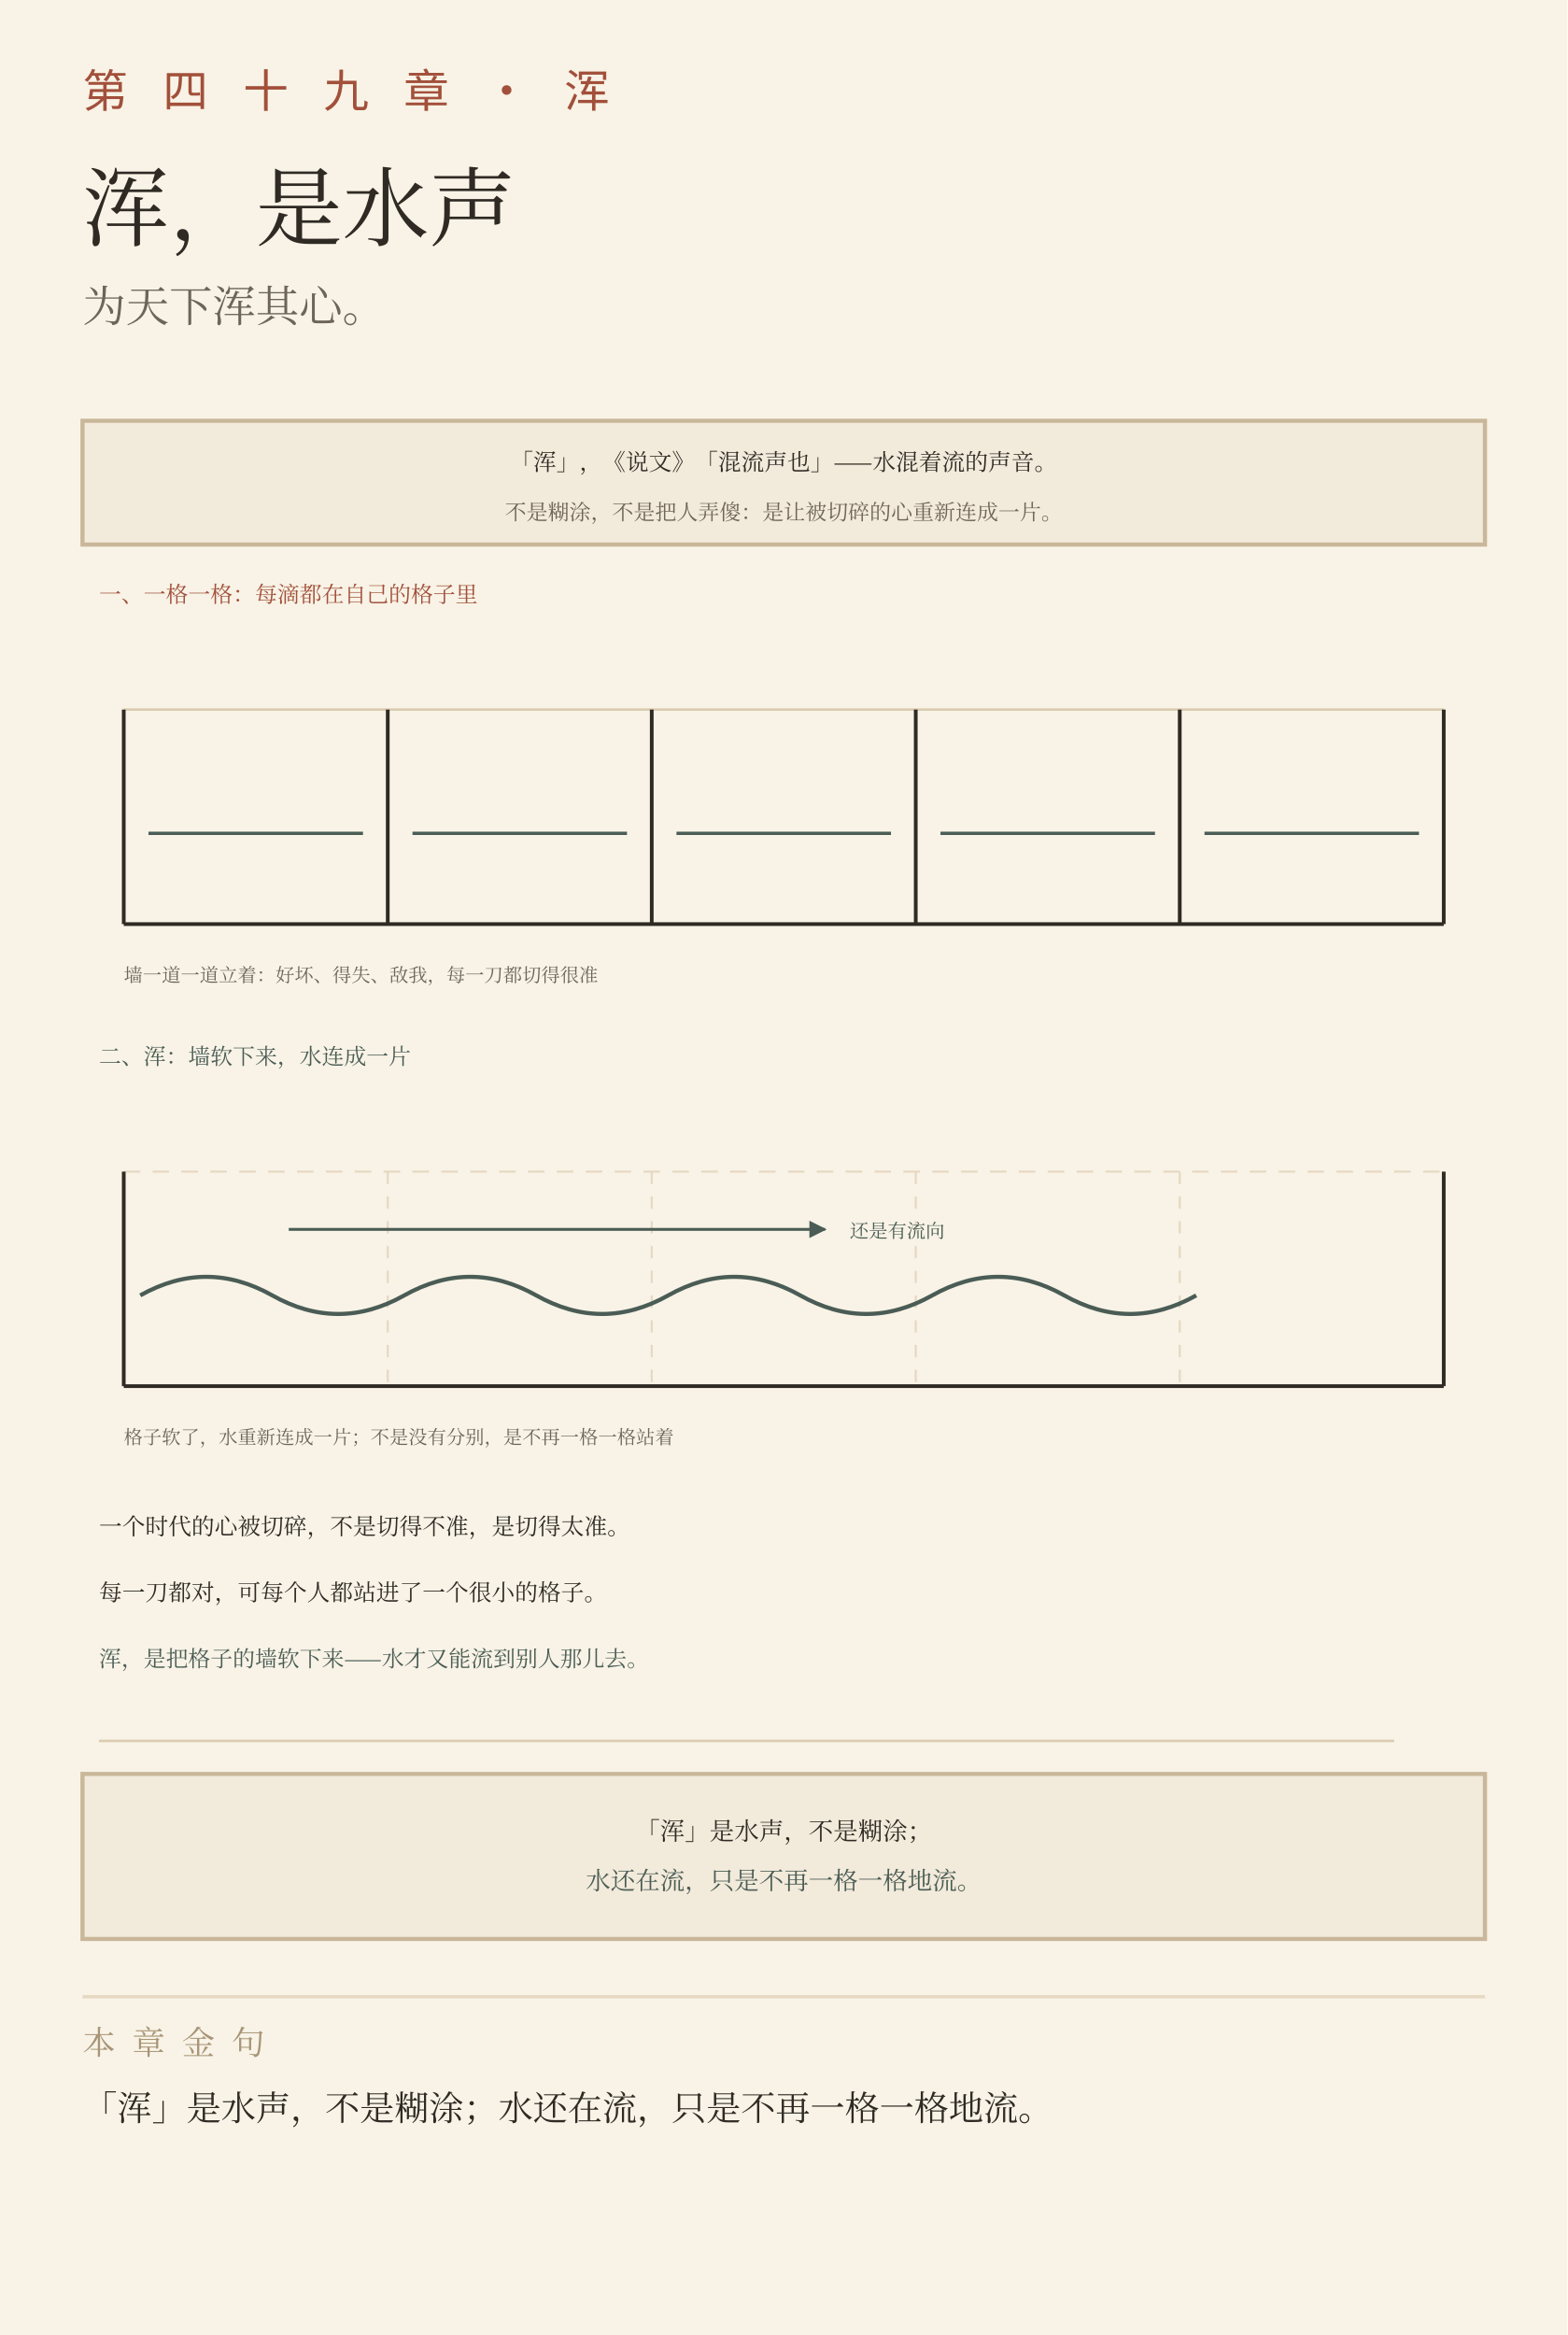
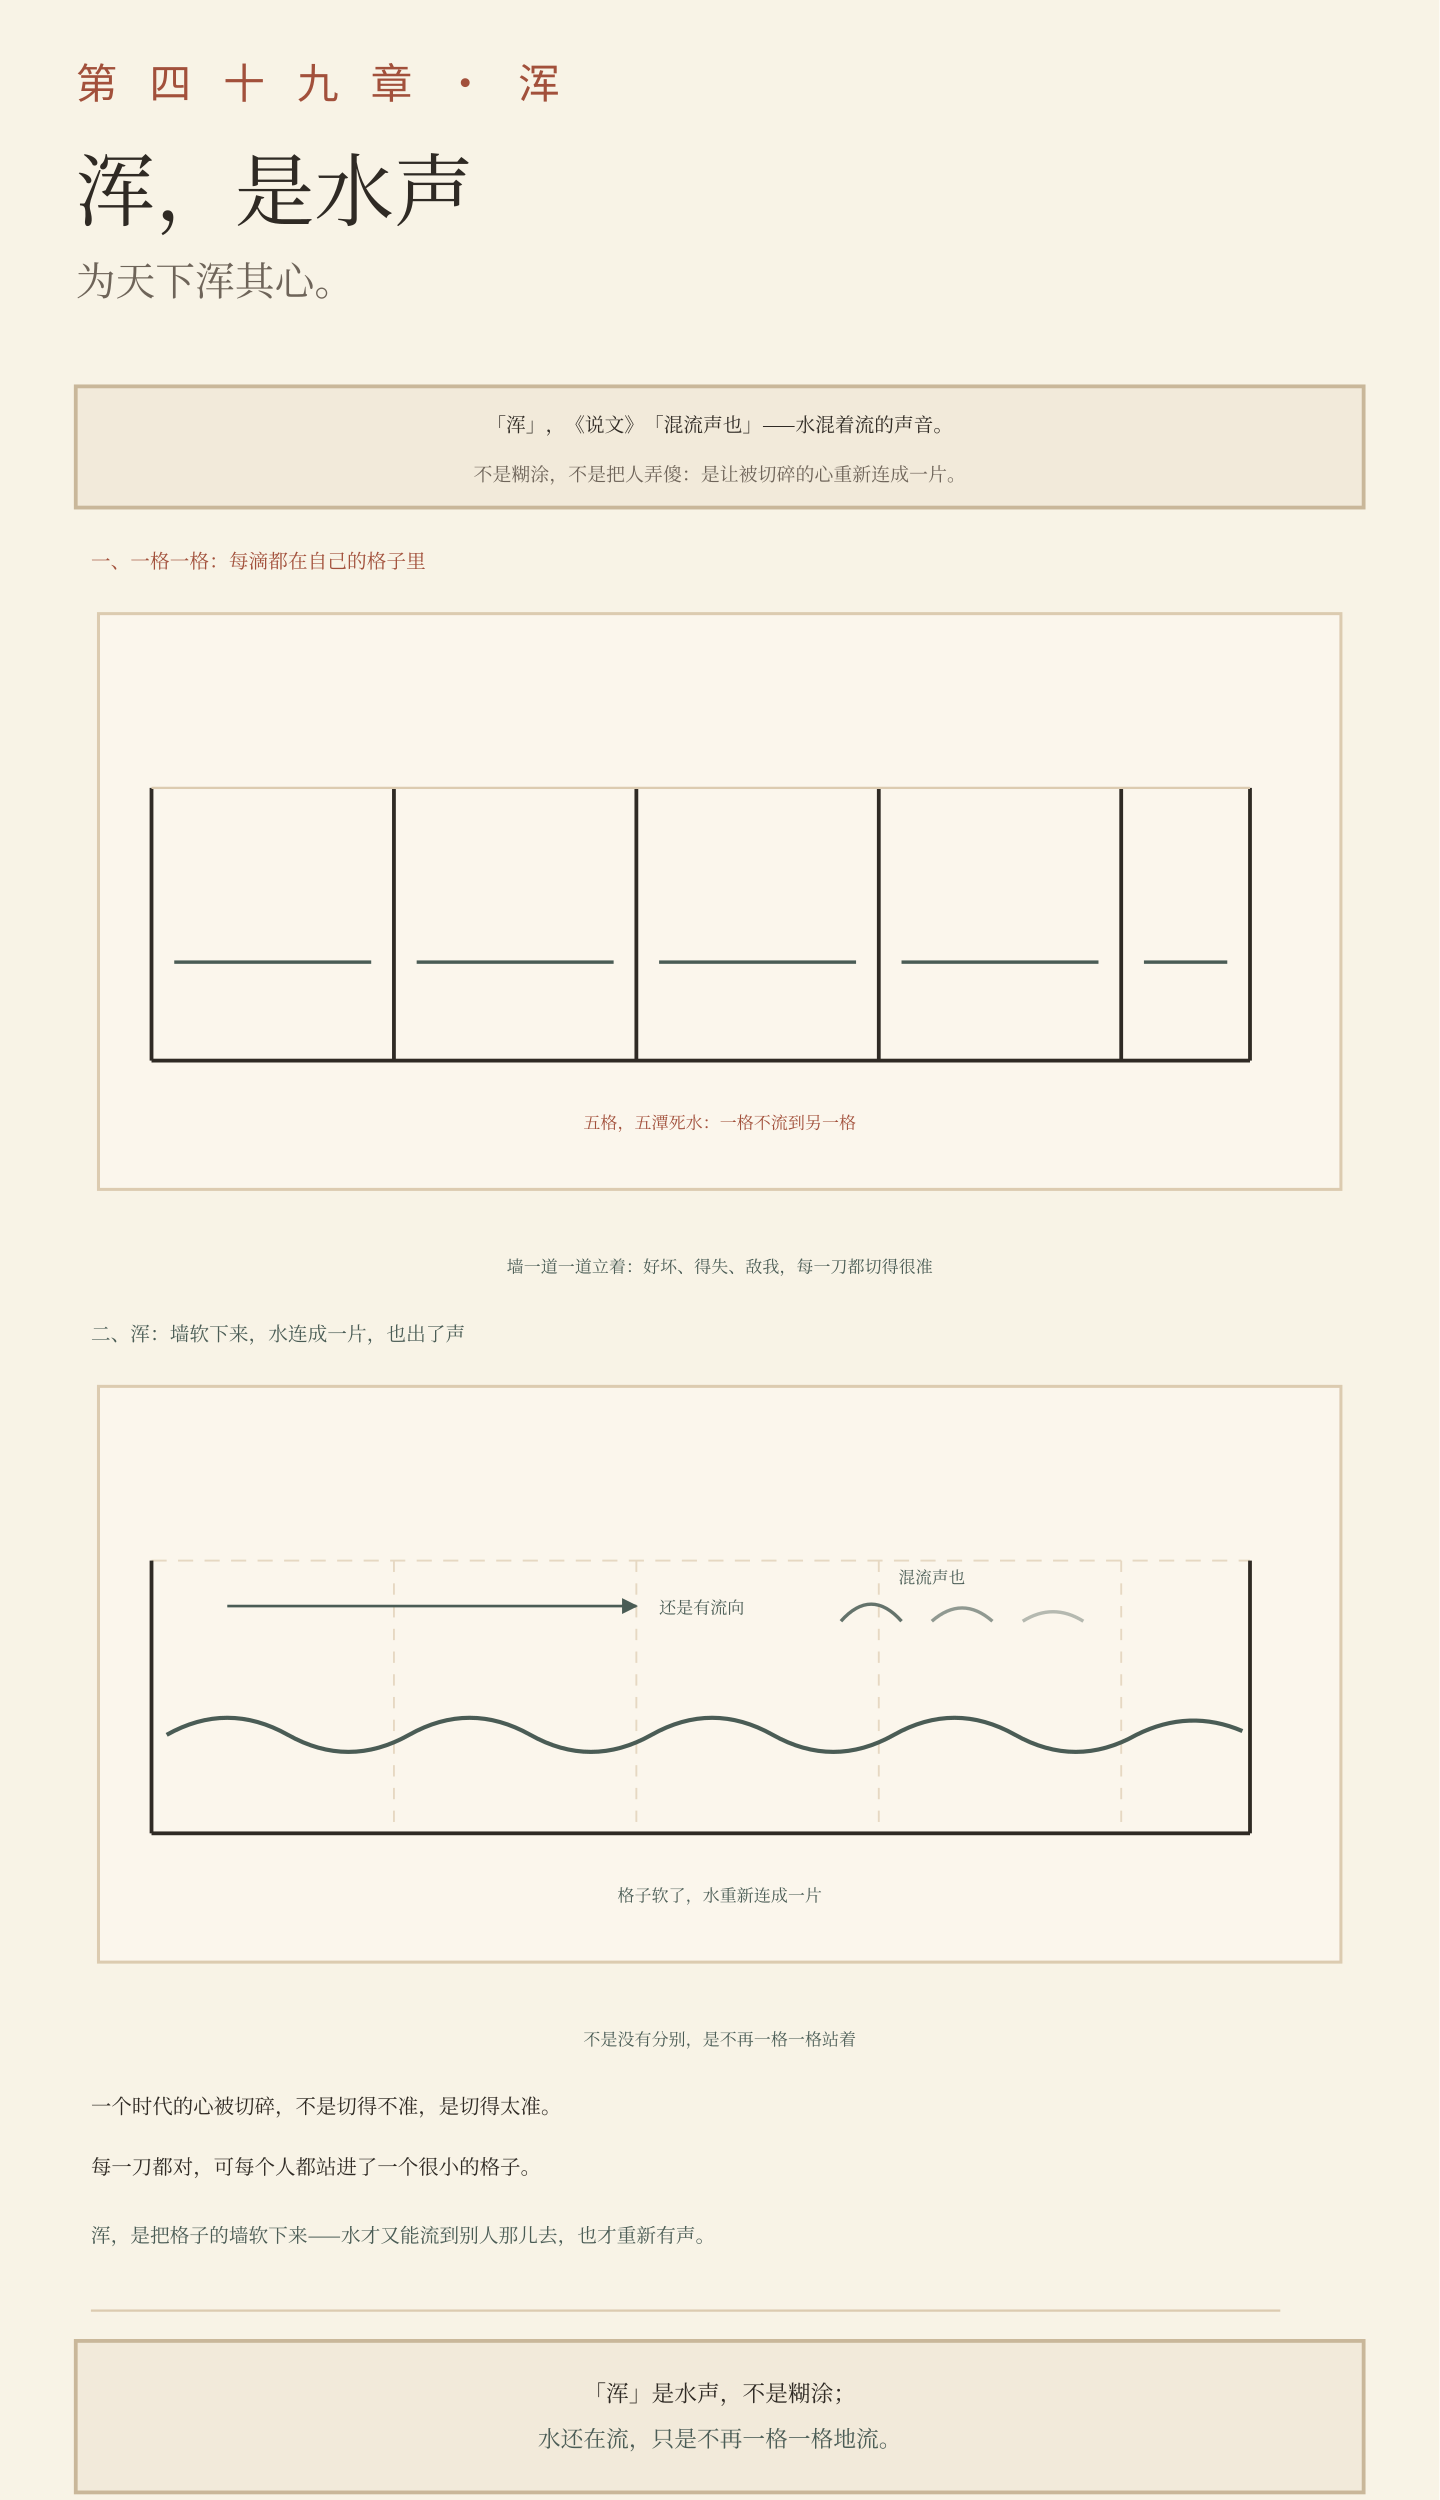
- <svg xmlns="http://www.w3.org/2000/svg" viewBox="0 0 380 566" role="img" aria-label="浑是水混着流的声音：水还在流，只是不再一格一格地流" font-family="'Noto Serif CJK SC','Noto Serif SC','Songti SC',serif">
+ <svg xmlns="http://www.w3.org/2000/svg" viewBox="0 0 380 660" role="img" aria-label="浑是水混着流的声音：水还在流，只是不再一格一格地流" font-family="'Noto Serif CJK SC','Noto Serif SC','Songti SC',serif">
  <defs>
    <marker id="arr" viewBox="0 0 10 10" refX="9" refY="5" markerWidth="6" markerHeight="6" orient="auto">
      <path d="M0 0 L10 5 L0 10 z" fill="#6E6459" />
    </marker>
    <marker id="arr2" viewBox="0 0 10 10" refX="9" refY="5" markerWidth="6" markerHeight="6" orient="auto">
      <path d="M0 0 L10 5 L0 10 z" fill="#4A5C55" />
    </marker>
    <marker id="arrL" viewBox="0 0 10 10" refX="1" refY="5" markerWidth="6" markerHeight="6" orient="auto">
      <path d="M10 0 L0 5 L10 10 z" fill="#4A5C55" />
    </marker>
    <marker id="arrS" viewBox="0 0 10 10" refX="9" refY="5" markerWidth="6" markerHeight="6" orient="auto">
      <path d="M0 0 L10 5 L0 10 z" fill="#A2503B" />
    </marker>
  </defs>
-   <rect x="0" y="0" width="380" height="566" fill="#F8F3E6" />
+   <rect x="0" y="0" width="380" height="660" fill="#F8F3E6" />
  <text x="20" y="26" font-size="11" fill="#A2503B" font-family="'Noto Sans CJK SC','Noto Sans SC',sans-serif" letter-spacing="3">第 四 十 九 章 · 浑</text>
  <text x="20" y="58" font-size="21" fill="#2F2A24">浑，是水声</text>
  <text x="20" y="78" font-size="10.5" fill="#6E6459">为天下浑其心。</text>
-   <rect x="20" y="102" width="340" height="30" fill="#F2EADA" stroke="#C9B79A" stroke-width="1.0" />
-   <text x="190" y="114" font-size="5.6" fill="#2F2A24" text-anchor="middle">「浑」，《说文》「混流声也」——水混着流的声音。</text>
-   <text x="190" y="126" font-size="5.2" fill="#6E6459" text-anchor="middle">不是糊涂，不是把人弄傻：是让被切碎的心重新连成一片。</text>
-   <text x="24" y="146" font-size="5.4" fill="#A2503B">一、一格一格：每滴都在自己的格子里</text>
-   <line x1="30" y1="224" x2="350" y2="224" stroke="#2F2A24" stroke-width="0.9" />
-   <line x1="30" y1="172" x2="350" y2="172" stroke="#DCCBB0" stroke-width="0.6" />
-   <line x1="30" y1="172" x2="30" y2="224" stroke="#2F2A24" stroke-width="0.9" />
-   <line x1="94" y1="172" x2="94" y2="224" stroke="#2F2A24" stroke-width="0.9" />
-   <line x1="158" y1="172" x2="158" y2="224" stroke="#2F2A24" stroke-width="0.9" />
-   <line x1="222" y1="172" x2="222" y2="224" stroke="#2F2A24" stroke-width="0.9" />
-   <line x1="286" y1="172" x2="286" y2="224" stroke="#2F2A24" stroke-width="0.9" />
-   <line x1="350" y1="172" x2="350" y2="224" stroke="#2F2A24" stroke-width="0.9" />
-   <line x1="36" y1="202" x2="88" y2="202" stroke="#4A5C55" stroke-width="0.8" />
-   <line x1="100" y1="202" x2="152" y2="202" stroke="#4A5C55" stroke-width="0.8" />
-   <line x1="164" y1="202" x2="216" y2="202" stroke="#4A5C55" stroke-width="0.8" />
-   <line x1="228" y1="202" x2="280" y2="202" stroke="#4A5C55" stroke-width="0.8" />
-   <line x1="292" y1="202" x2="344" y2="202" stroke="#4A5C55" stroke-width="0.8" />
-   <text x="30" y="238" font-size="4.6" fill="#6E6459">墙一道一道立着：好坏、得失、敌我，每一刀都切得很准</text>
-   <text x="24" y="258" font-size="5.4" fill="#4A5C55">二、浑：墙软下来，水连成一片</text>
-   <line x1="30" y1="336" x2="350" y2="336" stroke="#2F2A24" stroke-width="0.9" />
-   <line x1="30" y1="284" x2="350" y2="284" stroke="#E6D8C2" stroke-width="0.5" stroke-dasharray="4 3" />
-   <line x1="30" y1="284" x2="30" y2="336" stroke="#2F2A24" stroke-width="0.9" />
-   <line x1="350" y1="284" x2="350" y2="336" stroke="#2F2A24" stroke-width="0.9" />
-   <line x1="94" y1="284" x2="94" y2="336" stroke="#E6D8C2" stroke-width="0.5" stroke-dasharray="3 3" />
-   <line x1="158" y1="284" x2="158" y2="336" stroke="#E6D8C2" stroke-width="0.5" stroke-dasharray="3 3" />
-   <line x1="222" y1="284" x2="222" y2="336" stroke="#E6D8C2" stroke-width="0.5" stroke-dasharray="3 3" />
-   <line x1="286" y1="284" x2="286" y2="336" stroke="#E6D8C2" stroke-width="0.5" stroke-dasharray="3 3" />
-   <path d="M34,314 q16,-9 32,0 q16,9 32,0 q16,-9 32,0 q16,9 32,0 q16,-9 32,0 q16,9 32,0 q16,-9 32,0 q16,9 32,0" fill="none" stroke="#4A5C55" stroke-width="1" />
-   <line x1="70" y1="298" x2="200" y2="298" stroke="#4A5C55" stroke-width="0.7" marker-end="url(#arr2)" />
-   <text x="206" y="300" font-size="4.6" fill="#4A5C55">还是有流向</text>
-   <text x="30" y="350" font-size="4.6" fill="#6E6459">格子软了，水重新连成一片；不是没有分别，是不再一格一格站着</text>
-   <text x="24" y="372" font-size="5.6" fill="#2F2A24">一个时代的心被切碎，不是切得不准，是切得太准。</text>
-   <text x="24" y="388" font-size="5.6" fill="#2F2A24">每一刀都对，可每个人都站进了一个很小的格子。</text>
-   <text x="24" y="404" font-size="5.4" fill="#4A5C55">浑，是把格子的墙软下来——水才又能流到别人那儿去。</text>
-   <line x1="24" y1="422" x2="338" y2="422" stroke="#DCCBB0" stroke-width="0.6" />
-   <rect x="20" y="430" width="340" height="40" fill="#F2EADA" stroke="#C9B79A" stroke-width="1.0" />
-   <text x="190" y="446" font-size="6.0" fill="#2F2A24" text-anchor="middle">「浑」是水声，不是糊涂；</text>
-   <text x="190" y="458" font-size="6.0" fill="#4A5C55" text-anchor="middle">水还在流，只是不再一格一格地流。</text>
-   <line x1="20" y1="484" x2="360" y2="484" stroke="#E6D8C2" stroke-width="0.8" />
-   <text x="20" y="498" font-size="8.0" fill="#A89577" letter-spacing="1">本 章 金 句</text>
-   <text x="20" y="514" font-size="8.4" fill="#2F2A24">「浑」是水声，不是糊涂；水还在流，只是不再一格一格地流。</text>
+   <rect x="20" y="102" width="340" height="32" fill="#F2EADA" stroke="#C9B79A" stroke-width="1.0" />
+   <text x="190" y="114" font-size="5.2" fill="#2F2A24" text-anchor="middle">「浑」，《说文》「混流声也」——水混着流的声音。</text>
+   <text x="190" y="127" font-size="5.0" fill="#6E6459" text-anchor="middle">不是糊涂，不是把人弄傻：是让被切碎的心重新连成一片。</text>
+   <text x="24" y="150" font-size="5.2" fill="#A2503B">一、一格一格：每滴都在自己的格子里</text>
+   <rect x="26" y="162" width="328" height="152" fill="#FBF6EC" stroke="#DCCBB0" stroke-width="0.8" />
+   <line x1="40" y1="208" x2="40" y2="280" stroke="#2F2A24" stroke-width="1" />
+   <line x1="104" y1="208" x2="104" y2="280" stroke="#2F2A24" stroke-width="1" />
+   <line x1="168" y1="208" x2="168" y2="280" stroke="#2F2A24" stroke-width="1" />
+   <line x1="232" y1="208" x2="232" y2="280" stroke="#2F2A24" stroke-width="1" />
+   <line x1="296" y1="208" x2="296" y2="280" stroke="#2F2A24" stroke-width="1" />
+   <line x1="330" y1="208" x2="330" y2="280" stroke="#2F2A24" stroke-width="1" />
+   <line x1="40" y1="208" x2="330" y2="208" stroke="#DCCBB0" stroke-width="0.6" />
+   <line x1="40" y1="280" x2="330" y2="280" stroke="#2F2A24" stroke-width="1" />
+   <line x1="46" y1="254" x2="98" y2="254" stroke="#4A5C55" stroke-width="0.9" />
+   <line x1="110" y1="254" x2="162" y2="254" stroke="#4A5C55" stroke-width="0.9" />
+   <line x1="174" y1="254" x2="226" y2="254" stroke="#4A5C55" stroke-width="0.9" />
+   <line x1="238" y1="254" x2="290" y2="254" stroke="#4A5C55" stroke-width="0.9" />
+   <line x1="302" y1="254" x2="324" y2="254" stroke="#4A5C55" stroke-width="0.9" />
+   <text x="190" y="298" font-size="4.5" fill="#A2503B" text-anchor="middle">五格，五潭死水：一格不流到另一格</text>
+   <text x="190" y="336" font-size="4.5" fill="#4A5C55" text-anchor="middle">墙一道一道立着：好坏、得失、敌我，每一刀都切得很准</text>
+   <text x="24" y="354" font-size="5.2" fill="#4A5C55">二、浑：墙软下来，水连成一片，也出了声</text>
+   <rect x="26" y="366" width="328" height="152" fill="#FBF6EC" stroke="#DCCBB0" stroke-width="0.8" />
+   <line x1="40" y1="484" x2="330" y2="484" stroke="#2F2A24" stroke-width="1" />
+   <line x1="40" y1="412" x2="330" y2="412" stroke="#E6D8C2" stroke-width="0.5" stroke-dasharray="4 3" />
+   <line x1="40" y1="412" x2="40" y2="484" stroke="#2F2A24" stroke-width="1" />
+   <line x1="330" y1="412" x2="330" y2="484" stroke="#2F2A24" stroke-width="1" />
+   <line x1="104" y1="412" x2="104" y2="484" stroke="#E6D8C2" stroke-width="0.5" stroke-dasharray="3 3" />
+   <line x1="168" y1="412" x2="168" y2="484" stroke="#E6D8C2" stroke-width="0.5" stroke-dasharray="3 3" />
+   <line x1="232" y1="412" x2="232" y2="484" stroke="#E6D8C2" stroke-width="0.5" stroke-dasharray="3 3" />
+   <line x1="296" y1="412" x2="296" y2="484" stroke="#E6D8C2" stroke-width="0.5" stroke-dasharray="3 3" />
+   <path d="M44,458 q16,-9 32,0 q16,9 32,0 q16,-9 32,0 q16,9 32,0 q16,-9 32,0 q16,9 32,0 q16,-9 32,0 q16,9 32,0 q14,-7 28,-1" fill="none" stroke="#4A5C55" stroke-width="1.1" />
+   <line x1="60" y1="424" x2="168" y2="424" stroke="#4A5C55" stroke-width="0.7" marker-end="url(#arr2)" />
+   <text x="174" y="426" font-size="4.5" fill="#4A5C55">还是有流向</text>
+   <path d="M222,428 q8,-9 16,0" fill="none" stroke="#4A5C55" stroke-width="0.9" opacity="0.85" />
+   <path d="M246,428 q8,-7 16,0" fill="none" stroke="#4A5C55" stroke-width="0.9" opacity="0.6" />
+   <path d="M270,428 q8,-5 16,0" fill="none" stroke="#4A5C55" stroke-width="0.9" opacity="0.4" />
+   <text x="246" y="418" font-size="4.4" fill="#4A5C55" text-anchor="middle">混流声也</text>
+   <text x="190" y="502" font-size="4.5" fill="#4A5C55" text-anchor="middle">格子软了，水重新连成一片</text>
+   <text x="190" y="540" font-size="4.5" fill="#4A5C55" text-anchor="middle">不是没有分别，是不再一格一格站着</text>
+   <text x="24" y="558" font-size="5.4" fill="#2F2A24">一个时代的心被切碎，不是切得不准，是切得太准。</text>
+   <text x="24" y="574" font-size="5.4" fill="#2F2A24">每一刀都对，可每个人都站进了一个很小的格子。</text>
+   <text x="24" y="592" font-size="5.2" fill="#4A5C55">浑，是把格子的墙软下来——水才又能流到别人那儿去，也才重新有声。</text>
+   <line x1="24" y1="610" x2="338" y2="610" stroke="#DCCBB0" stroke-width="0.6" />
+   <rect x="20" y="618" width="340" height="40" fill="#F2EADA" stroke="#C9B79A" stroke-width="1.0" />
+   <text x="190" y="634" font-size="6.0" fill="#2F2A24" text-anchor="middle">「浑」是水声，不是糊涂；</text>
+   <text x="190" y="646" font-size="6.0" fill="#4A5C55" text-anchor="middle">水还在流，只是不再一格一格地流。</text>
+   <line x1="20" y1="672" x2="360" y2="672" stroke="#E6D8C2" stroke-width="0.8" />
+   <text x="20" y="686" font-size="8.0" fill="#A89577" letter-spacing="1">本 章 金 句</text>
+   <text x="20" y="702" font-size="8.4" fill="#2F2A24">「浑」是水声，不是糊涂；水还在流，只是不再一格一格地流。</text>
</svg>
